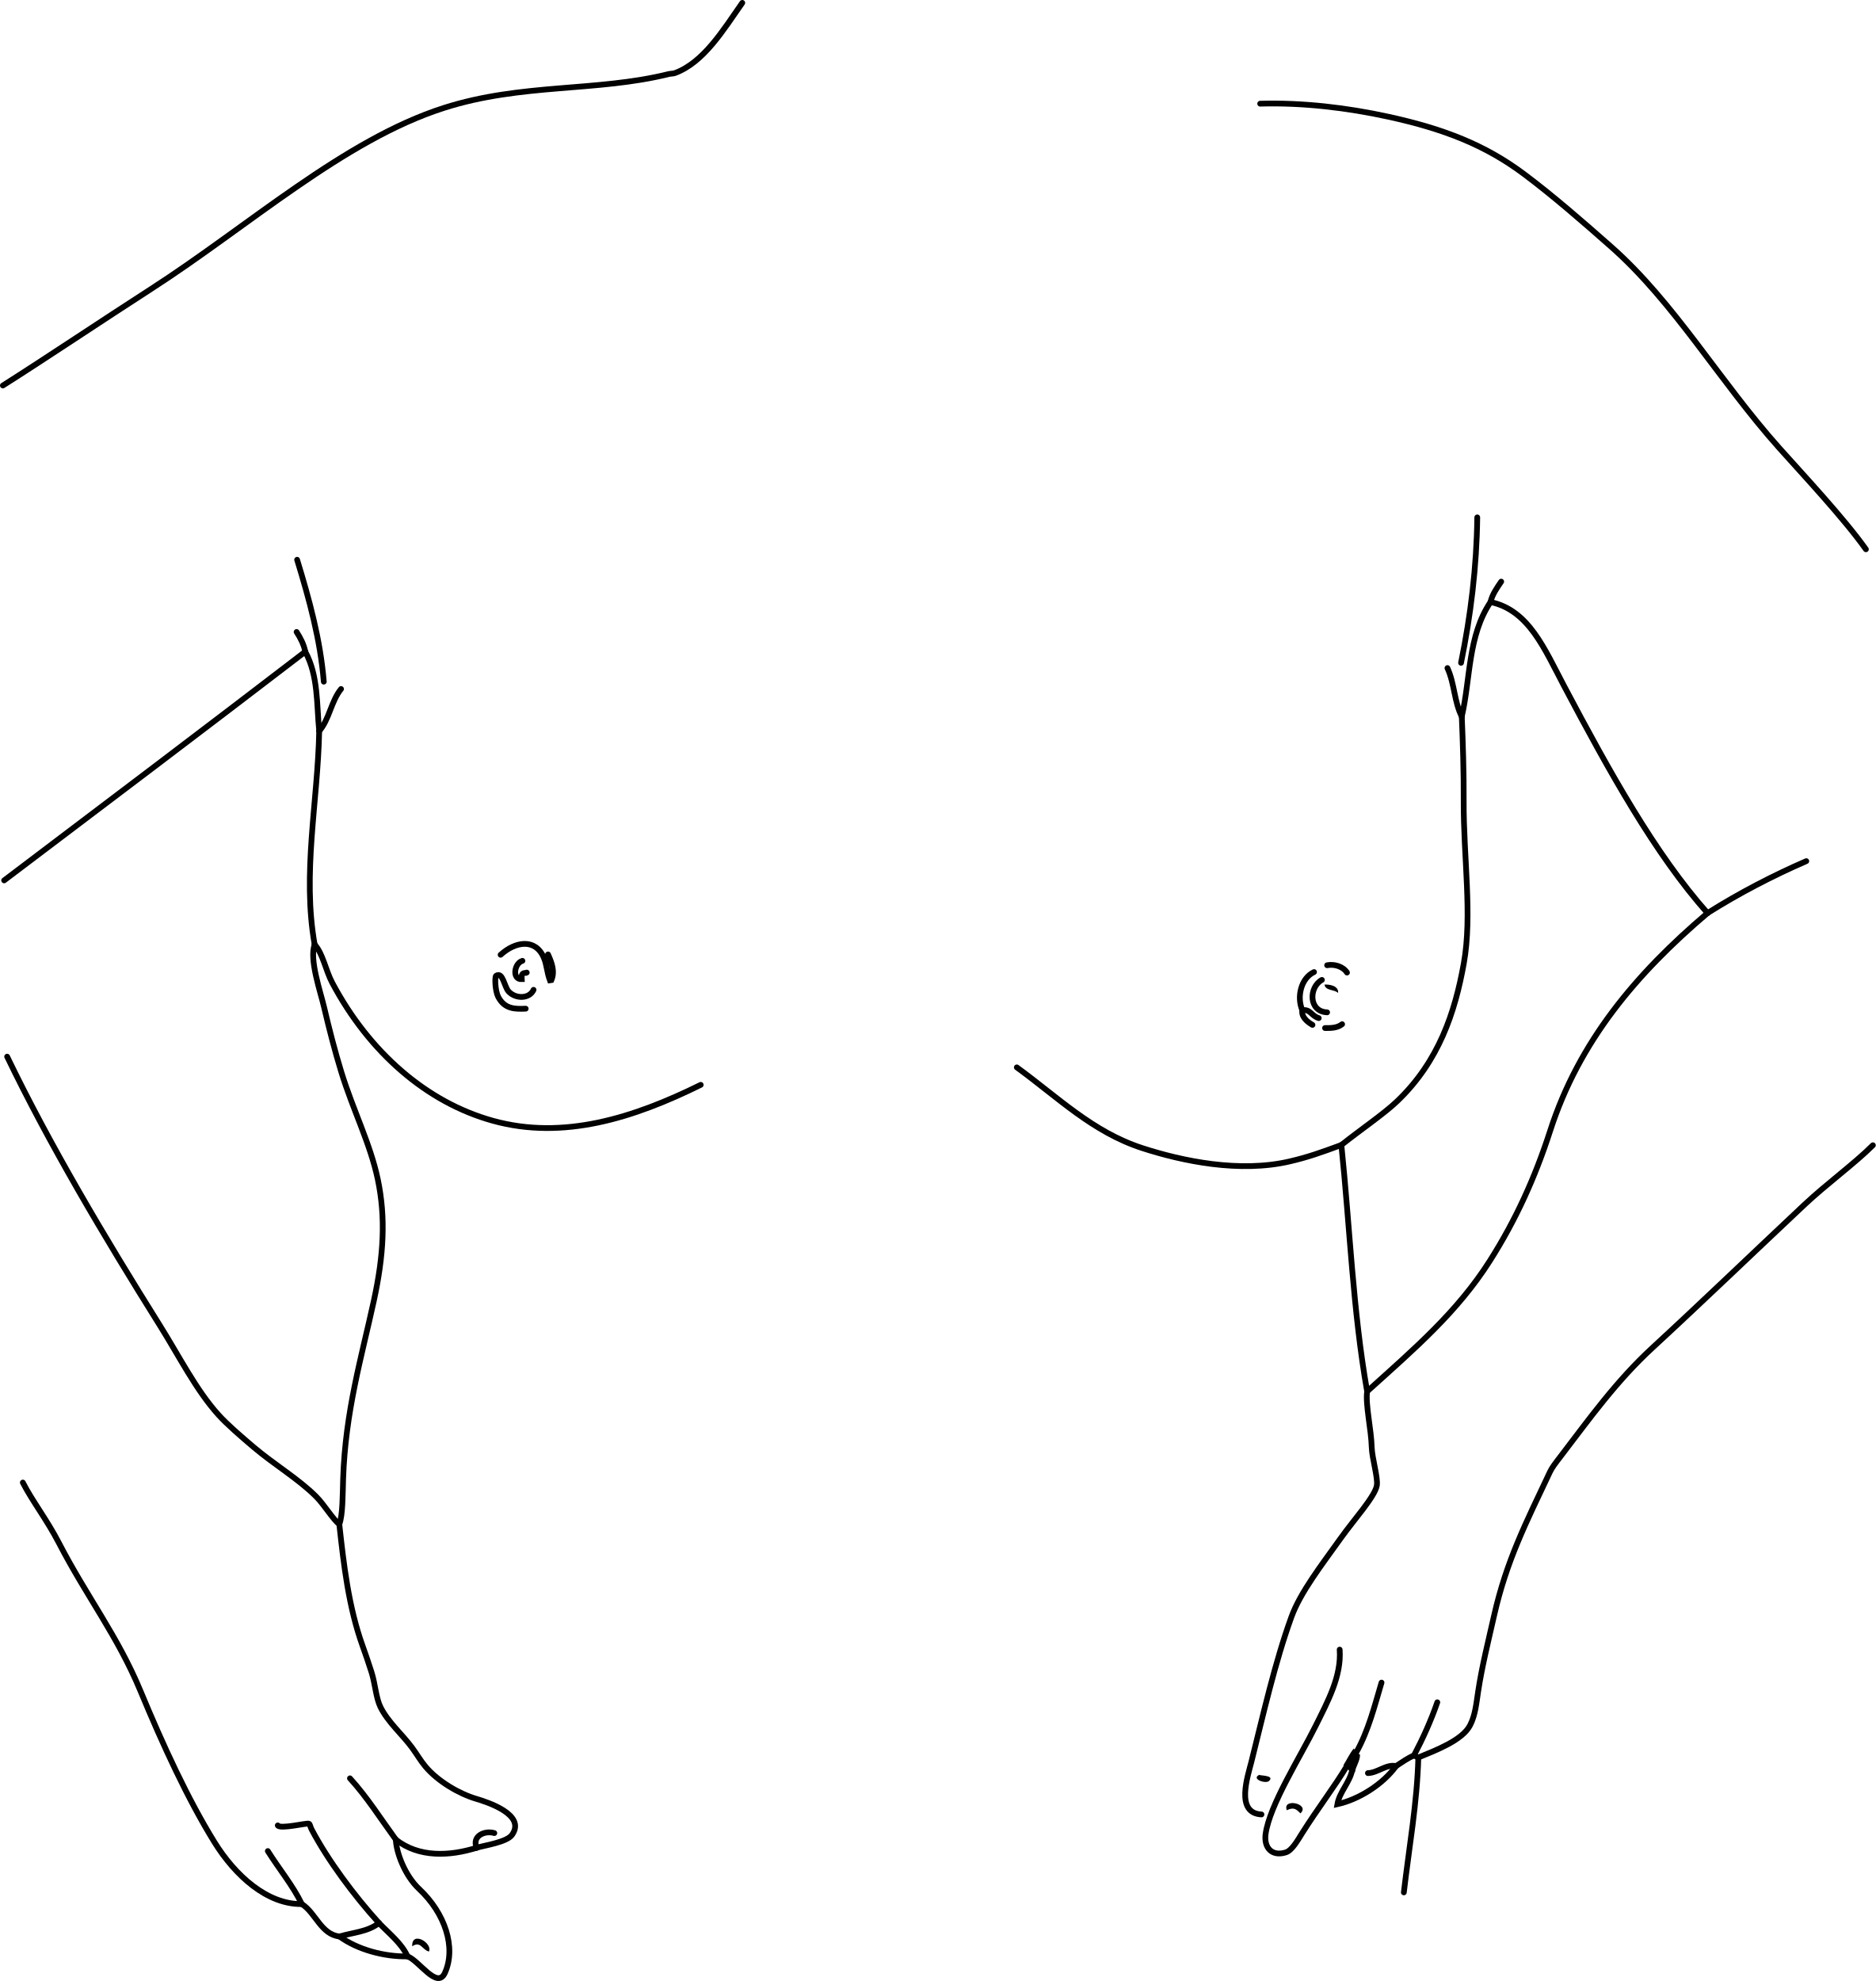
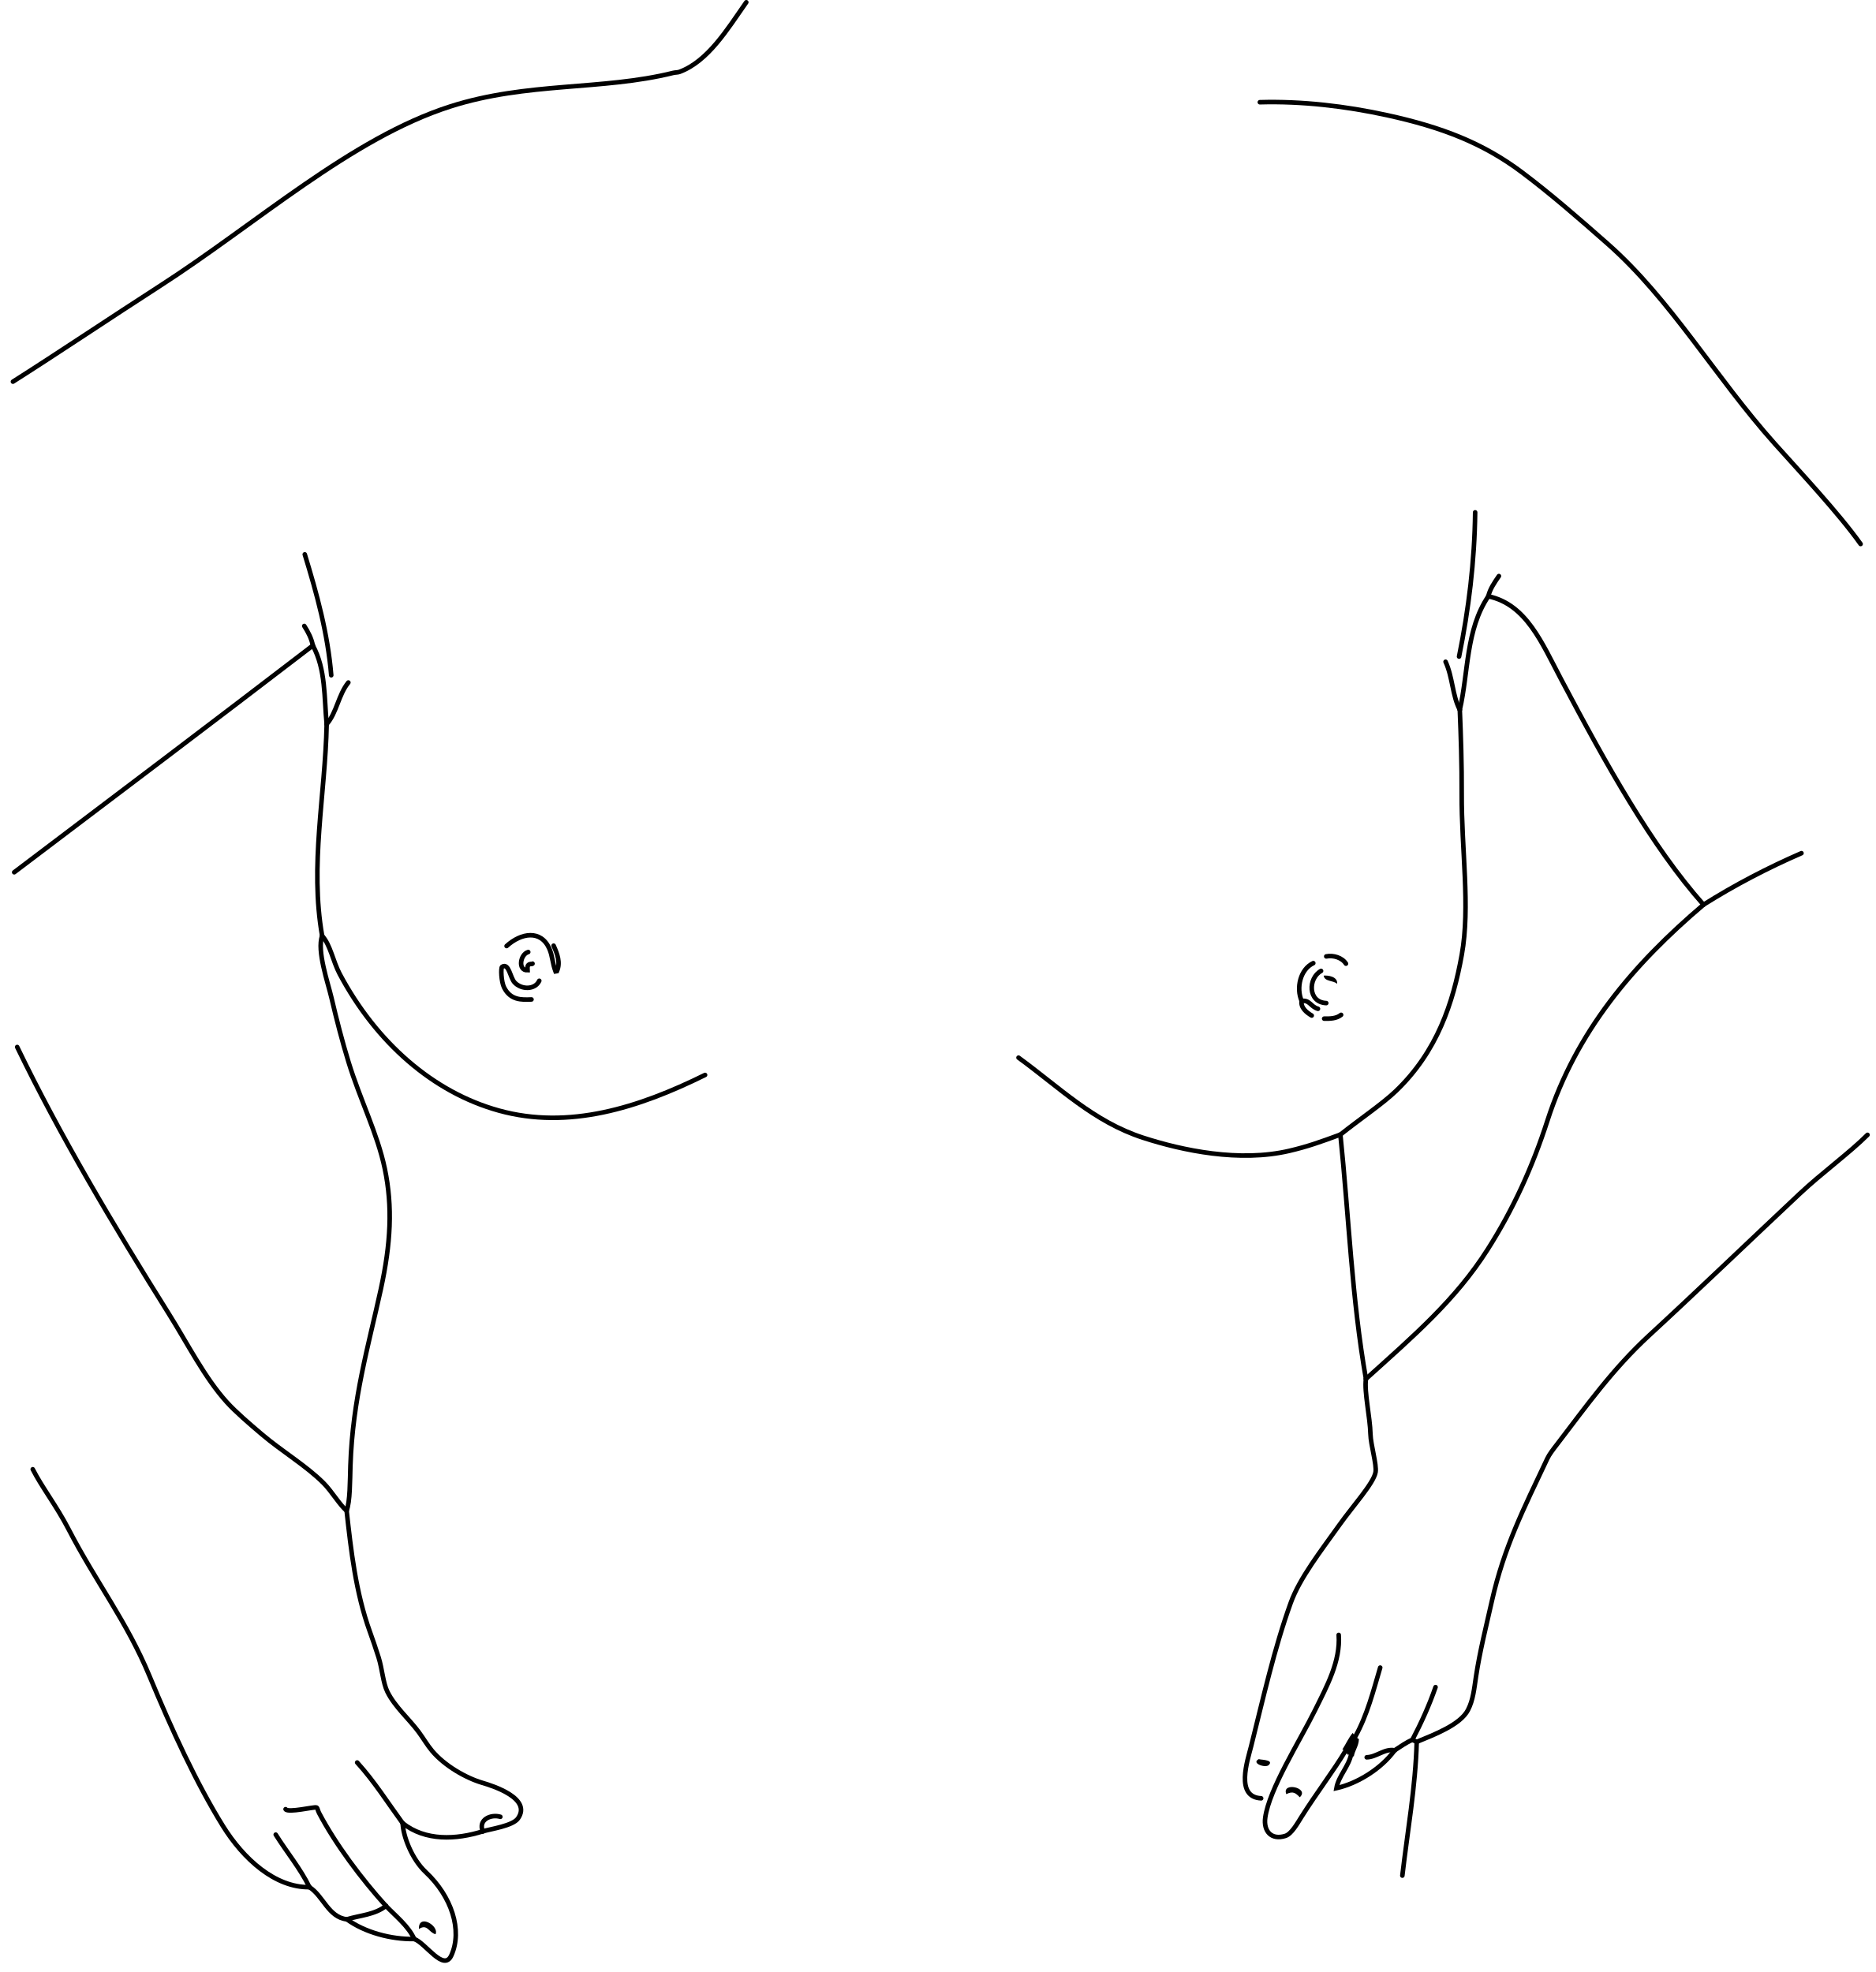
- <svg xmlns="http://www.w3.org/2000/svg" version="1.1" id="Layer_1" x="0px" y="0px" width="326.984px" height="345.255px" viewBox="0 0 326.984 345.255" enable-background="new 0 0 326.984 345.255" xml:space="preserve">
+ <svg xmlns="http://www.w3.org/2000/svg" version="1.1" id="Layer_1" x="0px" y="0px" width="411.023px" height="432.127px" viewBox="-42.02 0 411.023 432.127" enable-background="new -42.02 0 411.023 432.127" xml:space="preserve">
  <g>
-     <path fill-rule="evenodd" clip-rule="evenodd" d="M233.258,173.059c-0.624-0.65-2.209-0.342-2.37-1.458   C231.555,171.534,233.403,171.723,233.258,173.059z" />
-     <path fill-rule="evenodd" clip-rule="evenodd" d="M235.083,308.565c0.034-0.155-0.069-0.171-0.183-0.182l-0.091-0.639l-0.638-0.091   c0.623-0.958,1.097-2.065,1.823-2.919l0.456,0.639l0.64,0.456c-0.056,1.282-0.735,1.941-0.913,3.101l-0.455-0.456L235.083,308.565z   " />
-     <path fill-rule="evenodd" clip-rule="evenodd" d="M219.582,309.295c-0.459,0.204,2.788,0.009,1.642,1.095   C220.616,310.964,217.962,310.012,219.582,309.295z" />
-     <path fill-rule="evenodd" clip-rule="evenodd" d="M226.693,316.043c-0.699-0.709-1.16-1.162-2.371-0.547   C223.447,313.271,228.488,314.359,226.693,316.043z" />
-     <path fill-rule="evenodd" clip-rule="evenodd" d="M74.773,340.117c-1.196-0.29-1.439-1.905-2.917-0.912   C71.73,336.406,75.482,338.655,74.773,340.117z" />
+     <path d="M250.952,215.602c-0.778-0.811-2.754-0.427-2.953-1.817C248.83,213.702,251.133,213.937,250.952,215.602z" />
+     <path d="M253.226,384.516c0.043-0.192-0.085-0.213-0.228-0.227l-0.113-0.796l-0.796-0.115c0.776-1.193,1.368-2.573,2.272-3.639   l0.569,0.798l0.797,0.567c-0.069,1.599-0.915,2.42-1.138,3.866l-0.566-0.568L253.226,384.516z" />
+     <path d="M233.904,385.426c-0.572,0.253,3.476,0.011,2.048,1.364C235.193,387.505,231.885,386.32,233.904,385.426z" />
+     <path d="M242.768,393.838c-0.871-0.884-1.446-1.449-2.955-0.682C238.722,390.382,245.007,391.738,242.768,393.838z" />
+     <path d="M53.403,423.847c-1.491-0.362-1.794-2.376-3.636-1.137C49.61,419.222,54.286,422.024,53.403,423.847z" />
    <g>
-       <path fill-rule="evenodd" clip-rule="evenodd" fill="none" stroke="#000000" stroke-linecap="round" d="M0.5,67.189    c7.293-4.616,17.565-11.503,25.802-16.804c16.967-10.922,33.651-26.002,51.08-31.576c13.516-4.323,26.649-2.785,39.181-5.9    c0.355-0.088,0.773-0.053,1.125-0.186c4.999-1.884,8.331-7.4,11.708-12.223" />
-       <path fill-rule="evenodd" clip-rule="evenodd" fill="none" stroke="#000000" stroke-linecap="round" d="M254.689,115.52    c1.697-8.315,2.725-16.718,2.827-25.351" />
-       <path fill-rule="evenodd" clip-rule="evenodd" fill="none" stroke="#000000" stroke-linecap="round" d="M56.444,118.802    c-0.6-7.318-2.533-14.333-4.651-21.248" />
-       <path fill-rule="evenodd" clip-rule="evenodd" fill="none" stroke="#000000" stroke-linecap="round" d="M297.658,159.136    c5.495-3.467,11.359-6.513,17.216-9.056" />
-       <path fill-rule="evenodd" clip-rule="evenodd" fill="none" stroke="#000000" stroke-linecap="round" d="M238.32,242.5    c-0.318,2.288,0.723,6.668,0.799,9.737c0.047,1.867,1.119,5.34,0.893,6.659c-0.34,1.951-3.958,5.907-6.317,9.219    c-3.308,4.641-7.012,9.375-8.586,13.727c-2.885,7.979-4.89,16.953-6.967,25.222c-0.633,2.521-2.838,8.938,1.759,9.163" />
-       <path fill-rule="evenodd" clip-rule="evenodd" fill="none" stroke="#000000" stroke-linecap="round" d="M177.251,186.026    c7.212,5.252,13.185,11.25,21.885,14.072c6.923,2.247,16.98,4.371,25.76,2.299c3.111-0.732,5.246-1.484,8.932-2.845" />
-       <path fill-rule="evenodd" clip-rule="evenodd" fill="none" stroke="#000000" stroke-linecap="round" d="M233.828,199.553    c3.38-2.696,7.435-5.432,9.752-7.654c7.254-6.95,10.056-15.459,11.589-23.972c1.515-8.419-0.065-18.533-0.017-28.299    c0.025-5.157-0.143-10.176-0.332-14.758" />
-       <path fill-rule="evenodd" clip-rule="evenodd" fill="none" stroke="#000000" stroke-linecap="round" d="M254.82,124.87    c-1.314-2.471-1.248-5.729-2.502-8.439" />
-       <path fill-rule="evenodd" clip-rule="evenodd" fill="none" stroke="#000000" stroke-linecap="round" d="M254.82,124.87    c1.527-6.586,1.046-14.054,5.009-19.945" />
-       <path fill-rule="evenodd" clip-rule="evenodd" fill="none" stroke="#000000" stroke-linecap="round" d="M259.829,104.924    c0.296-1.313,1.111-2.455,1.863-3.558" />
-       <path fill-rule="evenodd" clip-rule="evenodd" fill="none" stroke="#000000" stroke-linecap="round" d="M233.828,199.553    c1.482,14.268,2.007,28.861,4.492,42.947" />
-       <path fill-rule="evenodd" clip-rule="evenodd" fill="none" stroke="#000000" stroke-linecap="round" d="M238.32,242.5    c8.348-7.525,15.738-13.862,21.4-22.771c4.502-7.081,7.877-14.501,10.507-22.65c5.029-15.593,14.989-27.38,27.431-37.942" />
-       <path fill-rule="evenodd" clip-rule="evenodd" fill="none" stroke="#000000" stroke-linecap="round" d="M297.658,159.136    c-9.141-10.291-17.134-24.695-24.976-39.519c-3.456-6.53-6.169-13.277-12.854-14.693" />
-       <path fill-rule="evenodd" clip-rule="evenodd" fill="none" stroke="#000000" stroke-linecap="round" d="M69.002,320.603    c0.066,2.216,1.565,6.272,4.059,8.608c4.548,4.258,6.479,10.211,4.504,14.614c-1.349,3.008-4.549-2.188-6.531-2.862" />
-       <path fill-rule="evenodd" clip-rule="evenodd" fill="none" stroke="#000000" stroke-linecap="round" d="M71.035,340.963    c-4.037,0.08-8.709-1.167-11.843-3.467" />
-       <path fill-rule="evenodd" clip-rule="evenodd" fill="none" stroke="#000000" stroke-linecap="round" d="M59.191,337.496    c-3.24-0.352-4.157-4.125-6.577-5.651" />
-       <path fill-rule="evenodd" clip-rule="evenodd" fill="none" stroke="#000000" stroke-linecap="round" d="M52.614,331.845    c-6.024,0.092-11.61-4.944-15.221-10.771c-4.649-7.505-9.019-17.002-12.91-26.375c-3.969-9.563-9.379-16.453-14.216-25.794    c-2.108-4.073-4.702-7.386-6.288-10.523" />
-       <path fill-rule="evenodd" clip-rule="evenodd" fill="none" stroke="#000000" stroke-linecap="round" d="M52.614,331.845    c-1.546-3.205-3.995-6.157-5.927-9.236" />
-       <path fill-rule="evenodd" clip-rule="evenodd" fill="none" stroke="#000000" stroke-linecap="round" d="M59.191,337.496    c2.287-0.696,4.918-0.799,6.873-2.349" />
-       <path fill-rule="evenodd" clip-rule="evenodd" fill="none" stroke="#000000" stroke-linecap="round" d="M66.064,335.147    c-4.298-4.729-8.917-10.928-11.758-16.341c-0.273-0.521-0.231-0.854-0.46-0.967c-0.339-0.165-5.02,0.992-5.426,0.301" />
-       <path fill-rule="evenodd" clip-rule="evenodd" fill="none" stroke="#000000" stroke-linecap="round" d="M69.002,320.603    c-2.612-3.578-5-7.381-7.999-10.67" />
-       <path fill-rule="evenodd" clip-rule="evenodd" fill="none" stroke="#000000" stroke-linecap="round" d="M83.087,322.034    c-0.858-2.059,1.423-3.055,3.085-2.557" />
-       <path fill-rule="evenodd" clip-rule="evenodd" fill="none" stroke="#000000" stroke-linecap="round" d="M59.147,265.649    c-1.107-0.841-2.625-3.402-4.034-4.816c-3.054-3.066-7.277-5.555-10.856-8.588c-2.181-1.847-4.62-3.945-6.156-5.641    c-3.915-4.324-6.856-10.214-10.218-15.575c-9.84-15.701-19.229-31.522-26.639-46.875" />
-       <path fill-rule="evenodd" clip-rule="evenodd" fill="none" stroke="#000000" stroke-linecap="round" d="M0.72,153.437    c17.552-13.268,35.049-26.487,52.494-39.859" />
-       <path fill-rule="evenodd" clip-rule="evenodd" fill="none" stroke="#000000" stroke-linecap="round" d="M53.213,113.578    c-0.236-1.237-0.824-2.367-1.51-3.439" />
-       <path fill-rule="evenodd" clip-rule="evenodd" fill="none" stroke="#000000" stroke-linecap="round" d="M53.213,113.578    c2.29,4.2,1.973,9.193,2.43,13.825" />
-       <path fill-rule="evenodd" clip-rule="evenodd" fill="none" stroke="#000000" stroke-linecap="round" d="M55.643,127.403    c1.757-1.989,2.062-5.171,3.811-7.324" />
-       <path fill-rule="evenodd" clip-rule="evenodd" fill="none" stroke="#000000" stroke-linecap="round" d="M55.643,127.403    c-0.249,12.428-2.989,24.829-0.794,37.221" />
-       <path fill-rule="evenodd" clip-rule="evenodd" fill="none" stroke="#000000" stroke-linecap="round" d="M54.849,164.624    c1.443,1.558,1.905,4.478,3.083,6.691c6.418,12.054,16.401,20.809,27.993,24.017c12.275,3.399,24.513-0.478,36.228-6.263" />
-       <path fill-rule="evenodd" clip-rule="evenodd" fill="none" stroke="#000000" stroke-linecap="round" d="M54.849,164.624    c-0.966,2.568,1.02,8.244,1.628,10.846c0.935,3.992,1.908,7.729,2.998,11.292c2.033,6.644,5.083,12.57,6.385,18.787    c1.393,6.656,1.044,13.193-0.695,21.168c-2.159,9.908-4.961,19.263-5.349,31.025c-0.087,2.646-0.053,6.374-0.67,7.908" />
-       <path fill-rule="evenodd" clip-rule="evenodd" fill="none" stroke="#000000" stroke-linecap="round" d="M59.147,265.649    c0.766,6.96,1.606,14.409,4.079,21.261c0.501,1.388,1.039,2.956,1.539,4.535c0.642,2.027,0.772,4.461,1.55,6.048    c1.292,2.634,3.827,4.804,5.499,7.073c0.846,1.148,1.503,2.305,2.344,3.307c2.211,2.635,5.944,4.771,8.832,5.624    c1.912,0.564,8.774,2.751,6.271,6.283c-0.921,1.299-4.812,1.836-6.174,2.254" />
-       <path fill-rule="evenodd" clip-rule="evenodd" fill="none" stroke="#000000" stroke-linecap="round" d="M83.087,322.034    c-4.702,1.476-10.095,1.738-14.085-1.432" />
-       <path fill-rule="evenodd" clip-rule="evenodd" fill="none" stroke="#000000" stroke-linecap="round" d="M71.035,340.963    c-1.01-2.271-3.247-4.01-4.971-5.815" />
-       <path fill-rule="evenodd" clip-rule="evenodd" fill="none" stroke="#000000" stroke-linecap="round" d="M91.07,167.458    c-1.434,0.403-1.85,3.282-0.112,3.202c-0.017-0.437-0.125-1.004,0.505-1.095c0.174,0.032,0.245,0.01,0.362-0.062" />
-       <path fill-rule="evenodd" clip-rule="evenodd" fill="none" stroke="#000000" stroke-linecap="round" d="M231.344,168.226    c1.262-0.246,2.774,0.208,3.465,1.277" />
-       <path fill-rule="evenodd" clip-rule="evenodd" fill="none" stroke="#000000" stroke-linecap="round" d="M230.979,179.169    c1.03,0.013,2.139,0.003,2.98-0.669" />
-       <path fill-rule="evenodd" clip-rule="evenodd" fill="none" stroke="#000000" stroke-linecap="round" d="M234.809,307.745    c-1.999,3.399-5.186,7.557-7.836,11.773c-0.714,1.135-1.737,2.981-2.816,3.319c-2.496,0.784-3.857-0.867-3.537-3.202    c0.699-5.06,6.035-13.41,8.762-18.918c2.091-4.222,4.484-8.598,4.151-13.217" />
-       <path fill-rule="evenodd" clip-rule="evenodd" fill="none" stroke="#000000" stroke-linecap="round" d="M236.451,305.374    c2.107-3.798,3.161-8.021,4.378-12.128" />
-       <path fill-rule="evenodd" clip-rule="evenodd" fill="none" stroke="#000000" stroke-linecap="round" d="M235.722,308.475    c-0.429,2.169-2.218,3.826-2.589,5.967c3.726-0.822,7.925-3.455,10.233-6.65" />
-       <path fill-rule="evenodd" clip-rule="evenodd" fill="none" stroke="#000000" stroke-linecap="round" d="M243.367,307.791    c-1.756-0.344-3.186,1.181-4.91,1.23" />
-       <path fill-rule="evenodd" clip-rule="evenodd" fill="none" stroke="#000000" stroke-linecap="round" d="M243.367,307.791    c1.02-0.643,1.995-1.38,3.114-1.844" />
-       <path fill-rule="evenodd" clip-rule="evenodd" fill="none" stroke="#000000" stroke-linecap="round" d="M246.481,305.947    c1.562-2.969,2.976-6.087,4.074-9.267" />
-       <path fill-rule="evenodd" clip-rule="evenodd" fill="none" stroke="#000000" stroke-linecap="round" d="M246.481,305.947    c0.217,0.088,0.51,0.232,0.763,0.355" />
-       <path fill-rule="evenodd" clip-rule="evenodd" fill="none" stroke="#000000" stroke-linecap="round" d="M247.244,306.303    c3.084-1.274,7.668-2.998,9.015-5.604c0.922-1.782,1.083-3.746,1.421-5.949c0.656-4.314,1.712-8.504,2.776-13.2    c2.156-9.509,5.529-16.113,9.737-25.028c0.374-0.793,1.002-1.587,1.771-2.59c5.125-6.7,9.769-13.214,16.133-19.074    c8.065-7.426,17.838-16.805,26.467-24.91c3.857-3.622,8.762-7.192,11.92-10.353" />
-       <path fill-rule="evenodd" clip-rule="evenodd" fill="none" stroke="#000000" stroke-linecap="round" d="M247.244,306.303    c-0.2,7.863-1.614,15.68-2.525,23.51" />
-       <path fill-rule="evenodd" clip-rule="evenodd" fill="none" stroke="#000000" stroke-linecap="round" d="M219.672,18.069    c7.411-0.214,15.149,0.699,22.376,2.281c9.611,2.104,16.84,4.894,23.69,10.035c5.034,3.778,10.002,8.107,15.085,12.59    c11.075,9.769,18.879,23.396,29.357,35.124c4.217,4.721,11.245,12.22,15.088,17.632" />
-       <path fill-rule="evenodd" clip-rule="evenodd" fill="none" stroke="#000000" stroke-linecap="round" d="M87.266,166.403    c2.561-2.33,6.055-2.902,7.521,0.483c0.554,1.28,0.524,2.507,1.087,4.002c0.092-0.005,0.163-0.023,0.231-0.042    c0.669-1.522,0.079-3.057-0.571-4.505" />
-       <path fill-rule="evenodd" clip-rule="evenodd" fill="none" stroke="#000000" stroke-linecap="round" d="M91.643,175.794    c-1.818,0.077-3.681,0.118-4.808-2.087c-0.53-1.036-0.61-3.483-0.355-3.648c1.174-0.756,1.422,1.905,2.174,2.729    c1.22,1.333,3.633,1.32,4.356-0.276" />
-       <path fill-rule="evenodd" clip-rule="evenodd" fill="none" stroke="#000000" stroke-linecap="round" d="M227.028,176.068    c-0.223,1.145,0.871,2.047,1.764,2.553" />
-       <path fill-rule="evenodd" clip-rule="evenodd" fill="none" stroke="#000000" stroke-linecap="round" d="M227.028,176.068    c-1.011-2.276-0.255-5.581,2.037-6.657" />
-       <path fill-rule="evenodd" clip-rule="evenodd" fill="none" stroke="#000000" stroke-linecap="round" d="M227.028,176.068    c1.404-0.237,1.57,1.004,2.857,1.368" />
-       <path fill-rule="evenodd" clip-rule="evenodd" fill="none" stroke="#000000" stroke-linecap="round" d="M231.344,176.433    c-3.258-0.132-3.212-4.377-0.911-5.653" />
+       <path fill="none" stroke="#000000" stroke-linecap="round" d="M-39.182,83.63c9.091-5.753,21.896-14.339,32.164-20.947    c21.15-13.615,41.947-32.413,63.672-39.36c16.849-5.389,33.22-3.472,48.842-7.354c0.442-0.11,0.963-0.066,1.402-0.232    c6.231-2.349,10.385-9.225,14.594-15.237" />
+       <path fill="none" stroke="#000000" stroke-linecap="round" d="M277.667,143.877c2.116-10.365,3.396-20.84,3.524-31.602" />
+       <path fill="none" stroke="#000000" stroke-linecap="round" d="M30.554,147.968c-0.747-9.122-3.158-17.867-5.798-26.486" />
+       <path fill="none" stroke="#000000" stroke-linecap="round" d="M331.229,198.246c6.85-4.321,14.16-8.118,21.46-11.288" />
+       <path fill="none" stroke="#000000" stroke-linecap="round" d="M257.262,302.164c-0.397,2.852,0.9,8.312,0.995,12.137    c0.059,2.328,1.396,6.656,1.114,8.301c-0.425,2.433-4.934,7.364-7.875,11.493c-4.123,5.784-8.74,11.687-10.702,17.11    c-3.597,9.946-6.096,21.133-8.685,31.44c-0.79,3.142-3.538,11.142,2.192,11.422" />
+       <path fill="none" stroke="#000000" stroke-linecap="round" d="M181.142,231.766c8.988,6.547,16.434,14.023,27.277,17.541    c8.628,2.802,21.164,5.449,32.109,2.866c3.877-0.913,6.539-1.851,11.134-3.548" />
+       <path fill="none" stroke="#000000" stroke-linecap="round" d="M251.663,248.628c4.213-3.361,9.269-6.771,12.156-9.542    c9.042-8.662,12.535-19.27,14.445-29.882c1.89-10.495-0.08-23.102-0.021-35.275c0.031-6.429-0.179-12.685-0.414-18.396" />
+       <path fill="none" stroke="#000000" stroke-linecap="round" d="M277.83,155.533c-1.639-3.081-1.556-7.142-3.118-10.52" />
+       <path fill="none" stroke="#000000" stroke-linecap="round" d="M277.83,155.533c1.904-8.21,1.304-17.52,6.244-24.863" />
+       <path fill="none" stroke="#000000" stroke-linecap="round" d="M284.074,130.668c0.369-1.637,1.385-3.06,2.322-4.435" />
+       <path fill="none" stroke="#000000" stroke-linecap="round" d="M251.663,248.628c1.848,17.785,2.501,35.977,5.6,53.535" />
+       <path fill="none" stroke="#000000" stroke-linecap="round" d="M257.262,302.164c10.405-9.381,19.618-17.28,26.676-28.386    c5.612-8.826,9.819-18.076,13.098-28.234c6.268-19.438,18.684-34.13,34.193-47.296" />
+       <path fill="none" stroke="#000000" stroke-linecap="round" d="M331.229,198.246c-11.395-12.828-21.358-30.783-31.133-49.261    c-4.309-8.14-7.69-16.551-16.023-18.316" />
+       <path fill="none" stroke="#000000" stroke-linecap="round" d="M46.208,399.522c0.083,2.762,1.951,7.818,5.061,10.73    c5.669,5.308,8.076,12.729,5.614,18.216c-1.683,3.75-5.67-2.727-8.142-3.566" />
+       <path fill="none" stroke="#000000" stroke-linecap="round" d="M48.743,424.902c-5.033,0.1-10.856-1.456-14.763-4.321" />
+       <path fill="none" stroke="#000000" stroke-linecap="round" d="M33.979,420.581c-4.04-0.439-5.183-5.143-8.199-7.045" />
+       <path fill="none" stroke="#000000" stroke-linecap="round" d="M25.781,413.536c-7.51,0.114-14.473-6.163-18.974-13.426    c-5.795-9.356-11.243-21.195-16.093-32.878c-4.947-11.921-11.691-20.509-17.721-32.154c-2.628-5.076-5.861-9.206-7.838-13.118" />
+       <path fill="none" stroke="#000000" stroke-linecap="round" d="M25.781,413.536c-1.927-3.995-4.98-7.675-7.388-11.514" />
+       <path fill="none" stroke="#000000" stroke-linecap="round" d="M33.979,420.581c2.851-0.869,6.13-0.997,8.567-2.929" />
+       <path fill="none" stroke="#000000" stroke-linecap="round" d="M42.547,417.652c-5.357-5.895-11.115-13.622-14.657-20.37    c-0.341-0.648-0.289-1.065-0.573-1.206c-0.424-0.205-6.258,1.236-6.765,0.376" />
+       <path fill="none" stroke="#000000" stroke-linecap="round" d="M46.208,399.522c-3.255-4.461-6.233-9.201-9.971-13.301" />
+       <path fill="none" stroke="#000000" stroke-linecap="round" d="M63.766,401.305c-1.069-2.566,1.773-3.808,3.845-3.187" />
+       <path fill="none" stroke="#000000" stroke-linecap="round" d="M33.924,331.019c-1.38-1.048-3.272-4.241-5.029-6.004    c-3.806-3.821-9.071-6.924-13.533-10.705c-2.718-2.302-5.758-4.918-7.673-7.031c-4.88-5.391-8.547-12.731-12.738-19.415    c-12.266-19.571-23.969-39.294-33.206-58.432" />
+       <path fill="none" stroke="#000000" stroke-linecap="round" d="M-38.907,191.142c21.879-16.539,43.689-33.017,65.435-49.686" />
+       <path fill="none" stroke="#000000" stroke-linecap="round" d="M26.527,141.457c-0.293-1.542-1.026-2.951-1.882-4.287" />
+       <path fill="none" stroke="#000000" stroke-linecap="round" d="M26.527,141.457c2.854,5.235,2.46,11.459,3.03,17.233" />
+       <path fill="none" stroke="#000000" stroke-linecap="round" d="M29.556,158.689c2.19-2.479,2.57-6.445,4.75-9.129" />
+       <path fill="none" stroke="#000000" stroke-linecap="round" d="M29.556,158.689c-0.311,15.493-3.726,30.951-0.99,46.398" />
+       <path fill="none" stroke="#000000" stroke-linecap="round" d="M28.567,205.087c1.798,1.942,2.374,5.582,3.843,8.341    c8,15.026,20.444,25.938,34.894,29.938c15.302,4.236,30.557-0.597,45.16-7.808" />
+       <path fill="none" stroke="#000000" stroke-linecap="round" d="M28.567,205.087c-1.205,3.201,1.271,10.276,2.029,13.519    c1.165,4.977,2.377,9.637,3.737,14.078c2.533,8.282,6.336,15.669,7.959,23.418c1.736,8.298,1.301,16.446-0.867,26.388    c-2.691,12.351-6.184,24.012-6.667,38.674c-0.108,3.298-0.066,7.944-0.835,9.856" />
+       <path fill="none" stroke="#000000" stroke-linecap="round" d="M33.924,331.019c0.955,8.676,2.001,17.962,5.085,26.504    c0.625,1.729,1.295,3.684,1.918,5.652c0.8,2.526,0.962,5.561,1.932,7.538c1.61,3.285,4.771,5.989,6.854,8.817    c1.054,1.431,1.874,2.874,2.922,4.123c2.756,3.284,7.41,5.946,11.009,7.01c2.383,0.703,10.938,3.43,7.818,7.832    c-1.149,1.619-5.999,2.288-7.697,2.81" />
+       <path fill="none" stroke="#000000" stroke-linecap="round" d="M63.766,401.305c-5.861,1.841-12.583,2.167-17.558-1.784" />
+       <path fill="none" stroke="#000000" stroke-linecap="round" d="M48.743,424.902c-1.259-2.832-4.048-4.998-6.196-7.249" />
+       <path fill="none" stroke="#000000" stroke-linecap="round" d="M73.718,208.62c-1.787,0.503-2.306,4.092-0.14,3.992    c-0.021-0.545-0.156-1.252,0.629-1.365c0.218,0.04,0.306,0.013,0.452-0.077" />
+       <path fill="none" stroke="#000000" stroke-linecap="round" d="M248.567,209.578c1.572-0.307,3.457,0.259,4.318,1.592" />
+       <path fill="none" stroke="#000000" stroke-linecap="round" d="M248.111,223.217c1.283,0.018,2.666,0.005,3.715-0.832" />
+       <path fill="none" stroke="#000000" stroke-linecap="round" d="M252.885,383.494c-2.491,4.237-6.465,9.419-9.768,14.676    c-0.891,1.414-2.165,3.715-3.511,4.137c-3.111,0.979-4.809-1.08-4.409-3.991c0.872-6.308,7.523-16.716,10.922-23.582    c2.607-5.264,5.59-10.717,5.175-16.475" />
+       <path fill="none" stroke="#000000" stroke-linecap="round" d="M254.932,380.538c2.627-4.733,3.94-9.998,5.457-15.117" />
+       <path fill="none" stroke="#000000" stroke-linecap="round" d="M254.024,384.404c-0.536,2.704-2.766,4.77-3.229,7.438    c4.646-1.024,9.88-4.307,12.757-8.29" />
+       <path fill="none" stroke="#000000" stroke-linecap="round" d="M263.553,383.551c-2.188-0.43-3.971,1.472-6.121,1.533" />
+       <path fill="none" stroke="#000000" stroke-linecap="round" d="M263.553,383.551c1.271-0.802,2.487-1.721,3.882-2.299" />
+       <path fill="none" stroke="#000000" stroke-linecap="round" d="M267.435,381.252c1.946-3.701,3.709-7.588,5.079-11.552" />
+       <path fill="none" stroke="#000000" stroke-linecap="round" d="M267.435,381.252c0.271,0.11,0.636,0.289,0.951,0.441" />
+       <path fill="none" stroke="#000000" stroke-linecap="round" d="M268.386,381.697c3.844-1.589,9.558-3.737,11.236-6.985    c1.15-2.223,1.351-4.67,1.772-7.416c0.817-5.378,2.135-10.601,3.46-16.456c2.688-11.852,6.893-20.084,12.138-31.197    c0.467-0.988,1.249-1.979,2.207-3.229c6.389-8.352,12.179-16.473,20.111-23.776c10.053-9.257,22.236-20.948,32.992-31.052    c4.809-4.514,10.922-8.965,14.858-12.906" />
+       <path fill="none" stroke="#000000" stroke-linecap="round" d="M268.386,381.697c-0.25,9.802-2.013,19.545-3.147,29.306" />
+       <path fill="none" stroke="#000000" stroke-linecap="round" d="M234.016,22.4c9.238-0.267,18.884,0.872,27.893,2.844    c11.98,2.623,20.992,6.101,29.531,12.508c6.275,4.71,12.468,10.106,18.804,15.694c13.806,12.178,23.533,29.164,36.595,43.784    c5.257,5.885,14.018,15.232,18.809,21.979" />
+       <path fill="none" stroke="#000000" stroke-linecap="round" d="M68.976,207.305c3.192-2.904,7.547-3.617,9.375,0.602    c0.69,1.596,0.654,3.126,1.355,4.989c0.115-0.007,0.204-0.028,0.289-0.053c0.834-1.896,0.099-3.811-0.712-5.616" />
+       <path fill="none" stroke="#000000" stroke-linecap="round" d="M74.432,219.01c-2.267,0.098-4.589,0.148-5.994-2.6    c-0.66-1.292-0.759-4.343-0.442-4.548c1.463-0.943,1.772,2.374,2.71,3.401c1.521,1.662,4.528,1.646,5.429-0.344" />
+       <path fill="none" stroke="#000000" stroke-linecap="round" d="M243.186,219.353c-0.277,1.428,1.086,2.553,2.198,3.183" />
+       <path fill="none" stroke="#000000" stroke-linecap="round" d="M243.186,219.353c-1.26-2.838-0.317-6.957,2.539-8.298" />
+       <path fill="none" stroke="#000000" stroke-linecap="round" d="M243.186,219.353c1.75-0.296,1.957,1.252,3.561,1.705" />
+       <path fill="none" stroke="#000000" stroke-linecap="round" d="M248.567,219.808c-4.063-0.164-4.005-5.456-1.136-7.047" />
    </g>
  </g>
</svg>
